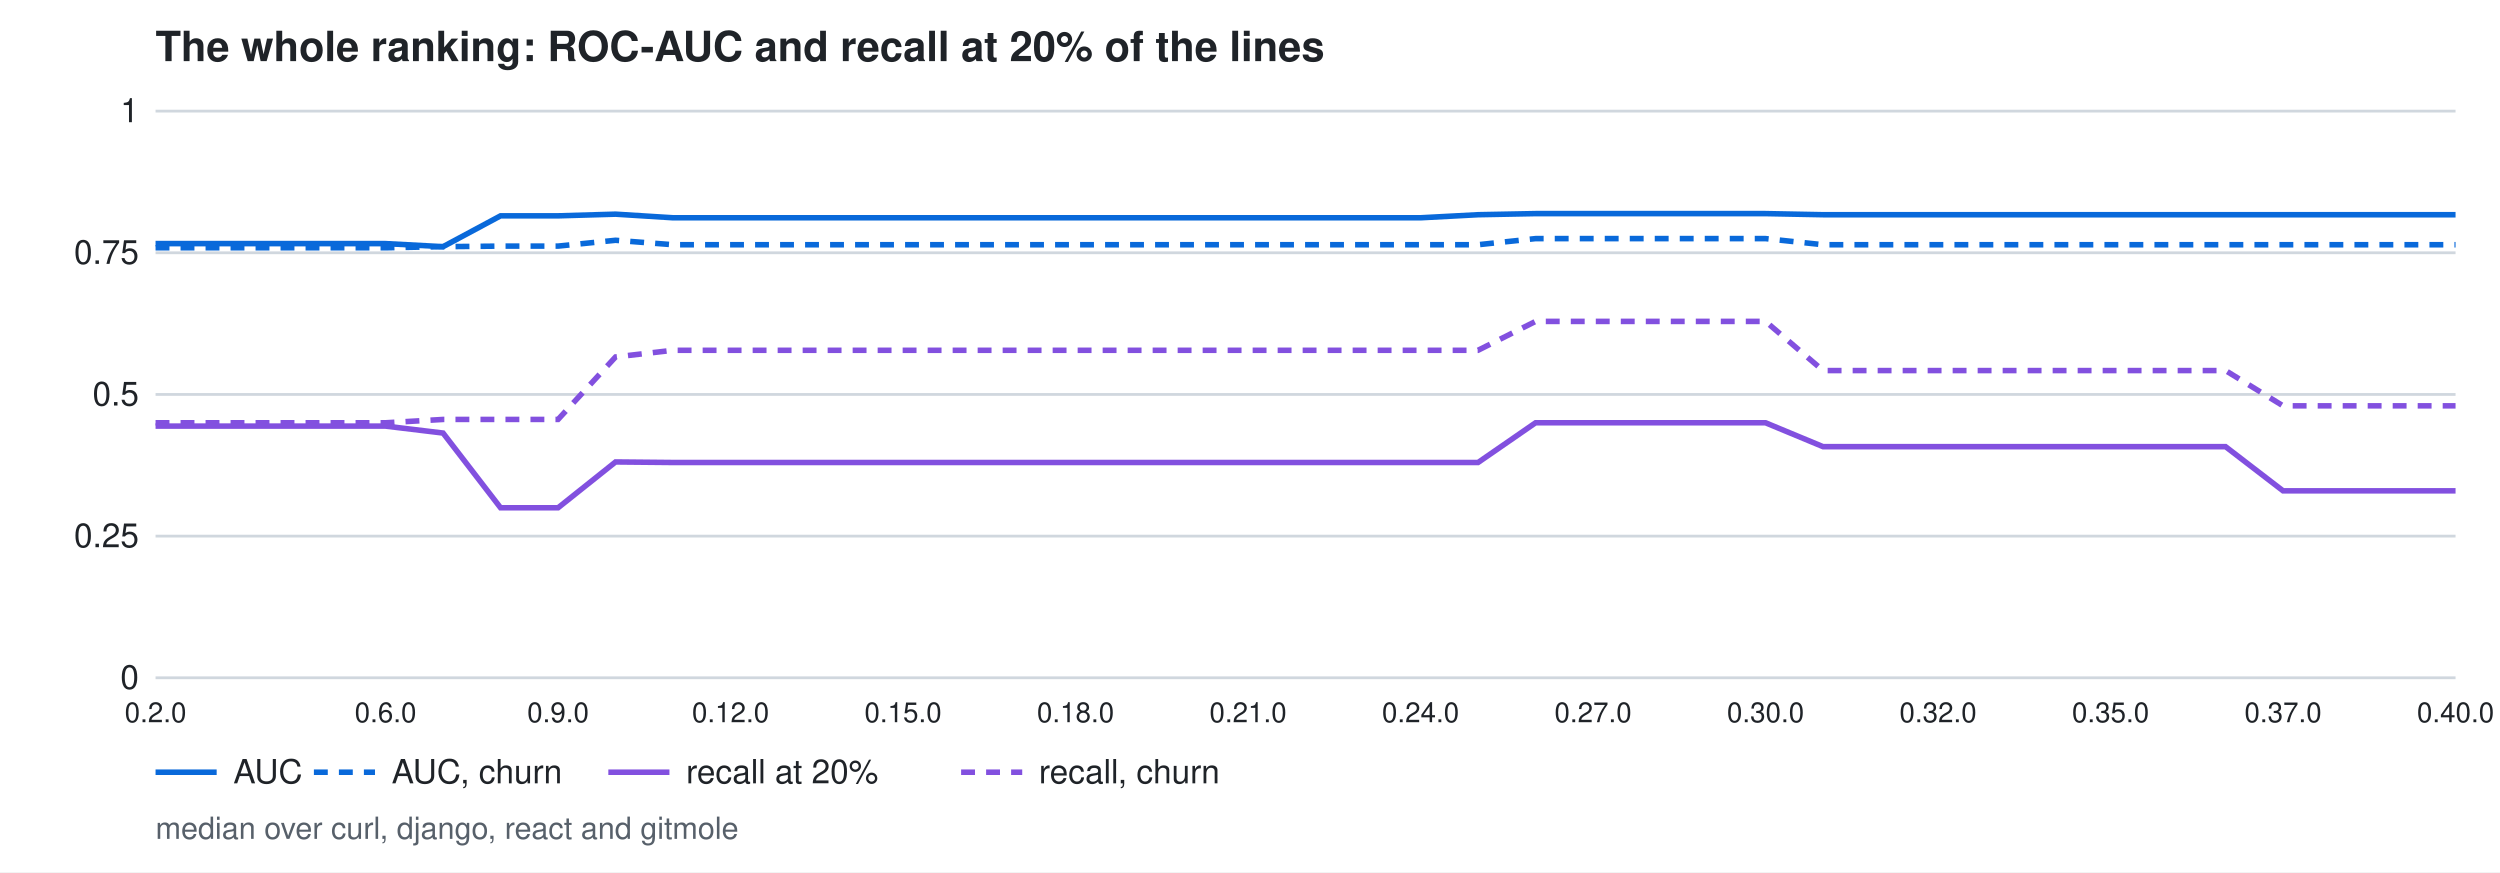
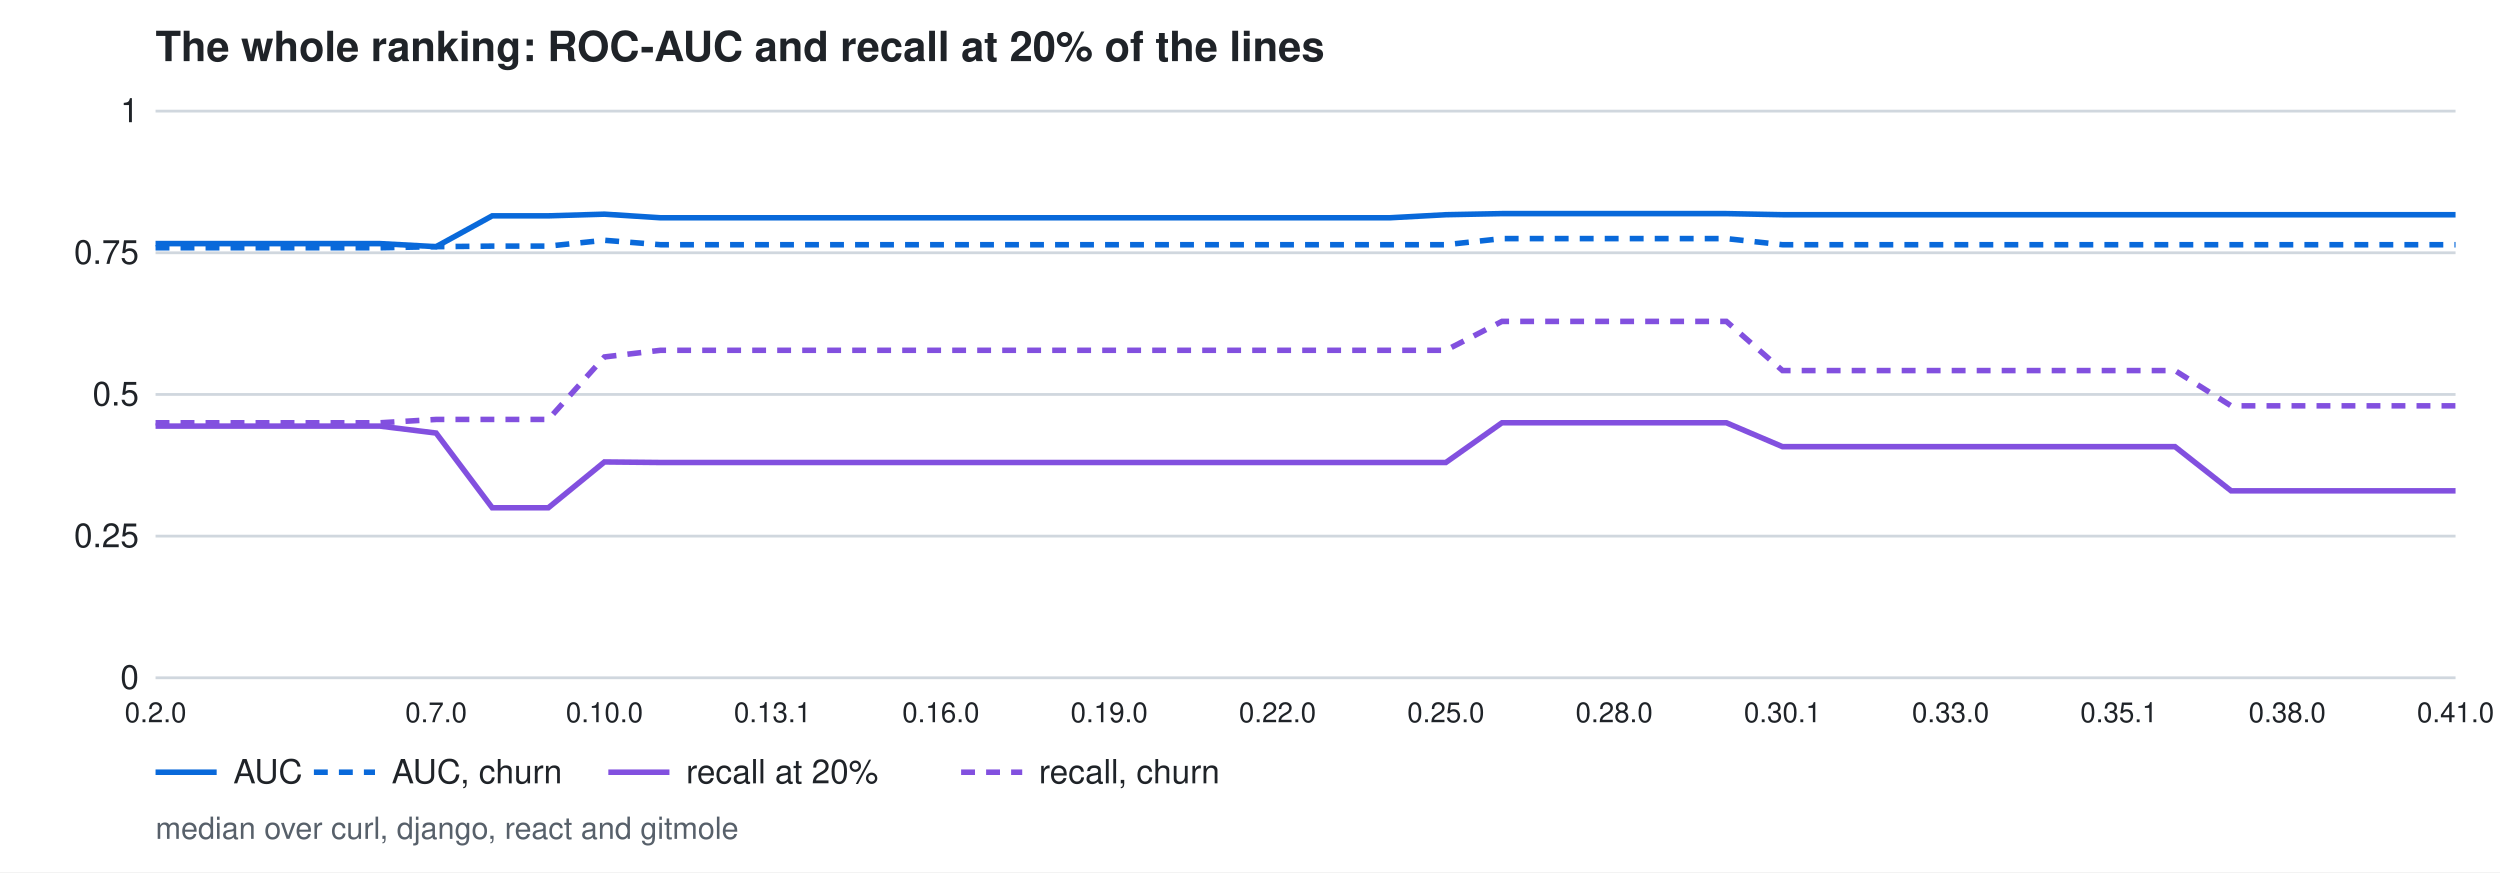
<svg xmlns="http://www.w3.org/2000/svg" width="900" height="314" viewBox="0 0 900 314" font-family="-apple-system,Segoe UI,Helvetica,Arial,sans-serif" font-size="12">
  <rect width="900" height="314" fill="#ffffff" />
  <text x="56" y="22" font-size="15" font-weight="600" fill="#1f2328">The whole ranking: ROC-AUC and recall at 20% of the lines</text>
  <line x1="56" y1="244.0" x2="884" y2="244.0" stroke="#d0d7de" stroke-width="1" />
  <text x="50" y="248.0" text-anchor="end" fill="#1f2328">0</text>
  <line x1="56" y1="193.0" x2="884" y2="193.0" stroke="#d0d7de" stroke-width="1" />
  <text x="50" y="197.0" text-anchor="end" fill="#1f2328">0.25</text>
  <line x1="56" y1="142.0" x2="884" y2="142.0" stroke="#d0d7de" stroke-width="1" />
  <text x="50" y="146.0" text-anchor="end" fill="#1f2328">0.5</text>
  <line x1="56" y1="91.0" x2="884" y2="91.0" stroke="#d0d7de" stroke-width="1" />
  <text x="50" y="95.0" text-anchor="end" fill="#1f2328">0.75</text>
  <line x1="56" y1="40.0" x2="884" y2="40.0" stroke="#d0d7de" stroke-width="1" />
  <text x="50" y="44.0" text-anchor="end" fill="#1f2328">1</text>
  <text x="56.0" y="260" text-anchor="middle" fill="#1f2328" font-size="10">0.2.0</text>
-   <text x="138.8" y="260" text-anchor="middle" fill="#1f2328" font-size="10">0.6.0</text>
-   <text x="200.9" y="260" text-anchor="middle" fill="#1f2328" font-size="10">0.9.0</text>
-   <text x="263.0" y="260" text-anchor="middle" fill="#1f2328" font-size="10">0.12.0</text>
-   <text x="325.1" y="260" text-anchor="middle" fill="#1f2328" font-size="10">0.15.0</text>
-   <text x="387.2" y="260" text-anchor="middle" fill="#1f2328" font-size="10">0.18.0</text>
-   <text x="449.3" y="260" text-anchor="middle" fill="#1f2328" font-size="10">0.21.0</text>
-   <text x="511.4" y="260" text-anchor="middle" fill="#1f2328" font-size="10">0.24.0</text>
-   <text x="573.5" y="260" text-anchor="middle" fill="#1f2328" font-size="10">0.27.0</text>
-   <text x="635.6" y="260" text-anchor="middle" fill="#1f2328" font-size="10">0.30.0</text>
-   <text x="697.7" y="260" text-anchor="middle" fill="#1f2328" font-size="10">0.32.0</text>
-   <text x="759.8" y="260" text-anchor="middle" fill="#1f2328" font-size="10">0.35.0</text>
-   <text x="821.9" y="260" text-anchor="middle" fill="#1f2328" font-size="10">0.37.0</text>
-   <text x="884.0" y="260" text-anchor="middle" fill="#1f2328" font-size="10">0.40.0</text>
-   <polyline points="56.0,87.7 76.7,87.7 97.4,87.7 118.1,87.7 138.8,87.7 159.5,88.8 180.2,77.7 200.9,77.7 221.6,77.1 242.3,78.4 263.0,78.4 283.7,78.4 304.4,78.4 325.1,78.4 345.8,78.4 366.5,78.4 387.2,78.4 407.9,78.4 428.6,78.4 449.3,78.4 470.0,78.4 490.7,78.4 511.4,78.4 532.1,77.3 552.8,76.9 573.5,76.9 594.2,76.9 614.9,76.9 635.6,76.9 656.3,77.3 677.0,77.3 697.7,77.3 718.4,77.3 739.1,77.3 759.8,77.3 780.5,77.3 801.2,77.3 821.9,77.3 842.6,77.3 863.3,77.3 884.0,77.3" fill="none" stroke="#0969da" stroke-width="2" />
-   <polyline points="56.0,89.2 76.7,89.2 97.4,89.2 118.1,89.2 138.8,89.2 159.5,88.8 180.2,88.6 200.9,88.6 221.6,86.5 242.3,88.1 263.0,88.1 283.7,88.1 304.4,88.1 325.1,88.1 345.8,88.1 366.5,88.1 387.2,88.1 407.9,88.1 428.6,88.1 449.3,88.1 470.0,88.1 490.7,88.1 511.4,88.1 532.1,88.1 552.8,85.9 573.5,85.9 594.2,85.9 614.9,85.9 635.6,85.9 656.3,88.1 677.0,88.1 697.7,88.1 718.4,88.1 739.1,88.1 759.8,88.1 780.5,88.1 801.2,88.1 821.9,88.1 842.6,88.1 863.3,88.1 884.0,88.1" fill="none" stroke="#0969da" stroke-width="2" stroke-dasharray="5 4" />
-   <polyline points="56.0,153.4 76.7,153.4 97.4,153.4 118.1,153.4 138.8,153.4 159.5,155.9 180.2,182.8 200.9,182.8 221.6,166.3 242.3,166.5 263.0,166.5 283.7,166.5 304.4,166.5 325.1,166.5 345.8,166.5 366.5,166.5 387.2,166.5 407.9,166.5 428.6,166.5 449.3,166.5 470.0,166.5 490.7,166.5 511.4,166.5 532.1,166.5 552.8,152.2 573.5,152.2 594.2,152.2 614.9,152.2 635.6,152.2 656.3,160.8 677.0,160.8 697.7,160.8 718.4,160.8 739.1,160.8 759.8,160.8 780.5,160.8 801.2,160.8 821.9,176.7 842.6,176.7 863.3,176.7 884.0,176.7" fill="none" stroke="#8250df" stroke-width="2" />
-   <polyline points="56.0,152.2 76.7,152.2 97.4,152.2 118.1,152.2 138.8,152.2 159.5,151.0 180.2,151.0 200.9,151.0 221.6,128.5 242.3,126.1 263.0,126.1 283.7,126.1 304.4,126.1 325.1,126.1 345.8,126.1 366.5,126.1 387.2,126.1 407.9,126.1 428.6,126.1 449.3,126.1 470.0,126.1 490.7,126.1 511.4,126.1 532.1,126.1 552.8,115.7 573.5,115.7 594.2,115.7 614.9,115.7 635.6,115.7 656.3,133.4 677.0,133.4 697.7,133.4 718.4,133.4 739.1,133.4 759.8,133.4 780.5,133.4 801.2,133.4 821.9,146.1 842.6,146.1 863.3,146.1 884.0,146.1" fill="none" stroke="#8250df" stroke-width="2" stroke-dasharray="5 4" />
+   <text x="157.0" y="260" text-anchor="middle" fill="#1f2328" font-size="10">0.7.0</text>
+   <text x="217.6" y="260" text-anchor="middle" fill="#1f2328" font-size="10">0.10.0</text>
+   <text x="278.1" y="260" text-anchor="middle" fill="#1f2328" font-size="10">0.13.1</text>
+   <text x="338.7" y="260" text-anchor="middle" fill="#1f2328" font-size="10">0.16.0</text>
+   <text x="399.3" y="260" text-anchor="middle" fill="#1f2328" font-size="10">0.19.0</text>
+   <text x="459.9" y="260" text-anchor="middle" fill="#1f2328" font-size="10">0.22.0</text>
+   <text x="520.5" y="260" text-anchor="middle" fill="#1f2328" font-size="10">0.25.0</text>
+   <text x="581.1" y="260" text-anchor="middle" fill="#1f2328" font-size="10">0.28.0</text>
+   <text x="641.7" y="260" text-anchor="middle" fill="#1f2328" font-size="10">0.30.1</text>
+   <text x="702.2" y="260" text-anchor="middle" fill="#1f2328" font-size="10">0.33.0</text>
+   <text x="762.8" y="260" text-anchor="middle" fill="#1f2328" font-size="10">0.35.1</text>
+   <text x="823.4" y="260" text-anchor="middle" fill="#1f2328" font-size="10">0.38.0</text>
+   <text x="884.0" y="260" text-anchor="middle" fill="#1f2328" font-size="10">0.41.0</text>
+   <polyline points="56.0,87.7 76.2,87.7 96.4,87.7 116.6,87.7 136.8,87.7 157.0,88.8 177.2,77.7 197.4,77.7 217.6,77.1 237.8,78.4 258.0,78.4 278.1,78.4 298.3,78.4 318.5,78.4 338.7,78.4 358.9,78.4 379.1,78.4 399.3,78.4 419.5,78.4 439.7,78.4 459.9,78.4 480.1,78.4 500.3,78.4 520.5,77.3 540.7,76.9 560.9,76.9 581.1,76.9 601.3,76.9 621.5,76.9 641.7,77.3 661.9,77.3 682.0,77.3 702.2,77.3 722.4,77.3 742.6,77.3 762.8,77.3 783.0,77.3 803.2,77.3 823.4,77.3 843.6,77.3 863.8,77.3 884.0,77.3" fill="none" stroke="#0969da" stroke-width="2" />
+   <polyline points="56.0,89.2 76.2,89.2 96.4,89.2 116.6,89.2 136.8,89.2 157.0,88.8 177.2,88.6 197.4,88.6 217.6,86.5 237.8,88.1 258.0,88.1 278.1,88.1 298.3,88.1 318.5,88.1 338.7,88.1 358.9,88.1 379.1,88.1 399.3,88.1 419.5,88.1 439.7,88.1 459.9,88.1 480.1,88.1 500.3,88.1 520.5,88.1 540.7,85.9 560.9,85.9 581.1,85.9 601.3,85.9 621.5,85.9 641.7,88.1 661.9,88.1 682.0,88.1 702.2,88.1 722.4,88.1 742.6,88.1 762.8,88.1 783.0,88.1 803.2,88.1 823.4,88.1 843.6,88.1 863.8,88.1 884.0,88.1" fill="none" stroke="#0969da" stroke-width="2" stroke-dasharray="5 4" />
+   <polyline points="56.0,153.4 76.2,153.4 96.4,153.4 116.6,153.4 136.8,153.4 157.0,155.9 177.2,182.8 197.4,182.8 217.6,166.3 237.8,166.5 258.0,166.5 278.1,166.5 298.3,166.5 318.5,166.5 338.7,166.5 358.9,166.5 379.1,166.5 399.3,166.5 419.5,166.5 439.7,166.5 459.9,166.5 480.1,166.5 500.3,166.5 520.5,166.5 540.7,152.2 560.9,152.2 581.1,152.2 601.3,152.2 621.5,152.2 641.7,160.8 661.9,160.8 682.0,160.8 702.2,160.8 722.4,160.8 742.6,160.8 762.8,160.8 783.0,160.8 803.2,176.7 823.4,176.7 843.6,176.7 863.8,176.7 884.0,176.7" fill="none" stroke="#8250df" stroke-width="2" />
+   <polyline points="56.0,152.2 76.2,152.2 96.4,152.2 116.6,152.2 136.8,152.2 157.0,151.0 177.2,151.0 197.4,151.0 217.6,128.5 237.8,126.1 258.0,126.1 278.1,126.1 298.3,126.1 318.5,126.1 338.7,126.1 358.9,126.1 379.1,126.1 399.3,126.1 419.5,126.1 439.7,126.1 459.9,126.1 480.1,126.1 500.3,126.1 520.5,126.1 540.7,115.7 560.9,115.7 581.1,115.7 601.3,115.7 621.5,115.7 641.7,133.4 661.9,133.4 682.0,133.4 702.2,133.4 722.4,133.4 742.6,133.4 762.8,133.4 783.0,133.4 803.2,146.1 823.4,146.1 843.6,146.1 863.8,146.1 884.0,146.1" fill="none" stroke="#8250df" stroke-width="2" stroke-dasharray="5 4" />
  <line x1="56" y1="278" x2="78" y2="278" stroke="#0969da" stroke-width="2" />
  <text x="84" y="282" fill="#1f2328">AUC</text>
  <line x1="113" y1="278" x2="135" y2="278" stroke="#0969da" stroke-width="2" stroke-dasharray="5 4" />
  <text x="141" y="282" fill="#1f2328">AUC, churn</text>
  <line x1="219" y1="278" x2="241" y2="278" stroke="#8250df" stroke-width="2" />
  <text x="247" y="282" fill="#1f2328">recall at 20%</text>
  <line x1="346" y1="278" x2="368" y2="278" stroke="#8250df" stroke-width="2" stroke-dasharray="5 4" />
  <text x="374" y="282" fill="#1f2328">recall, churn</text>
  <text x="56" y="302" fill="#57606a" font-size="11">median over curl, django, react and gitmole</text>
</svg>
